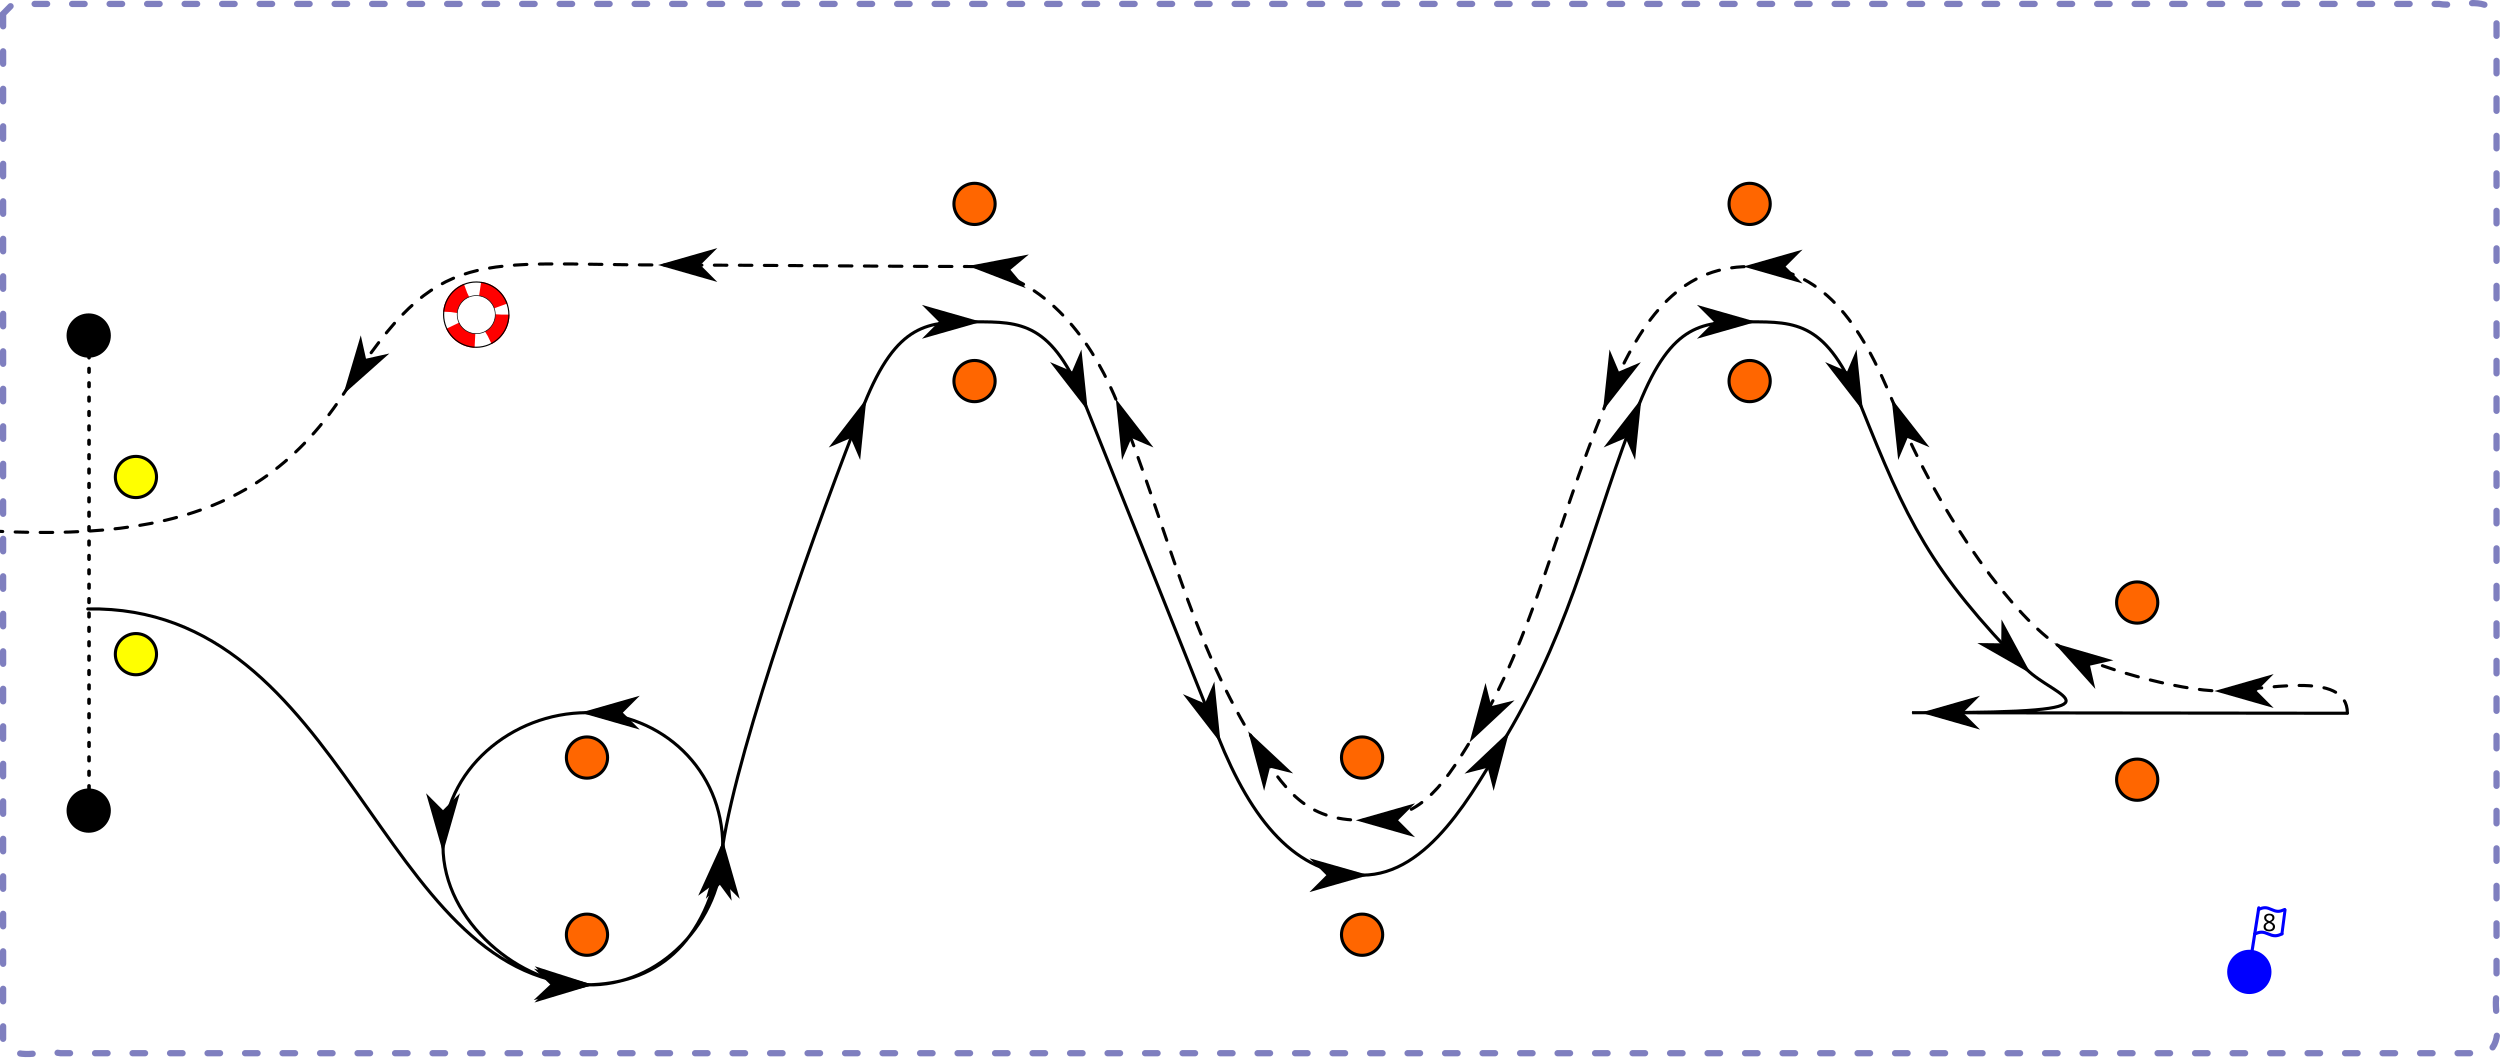
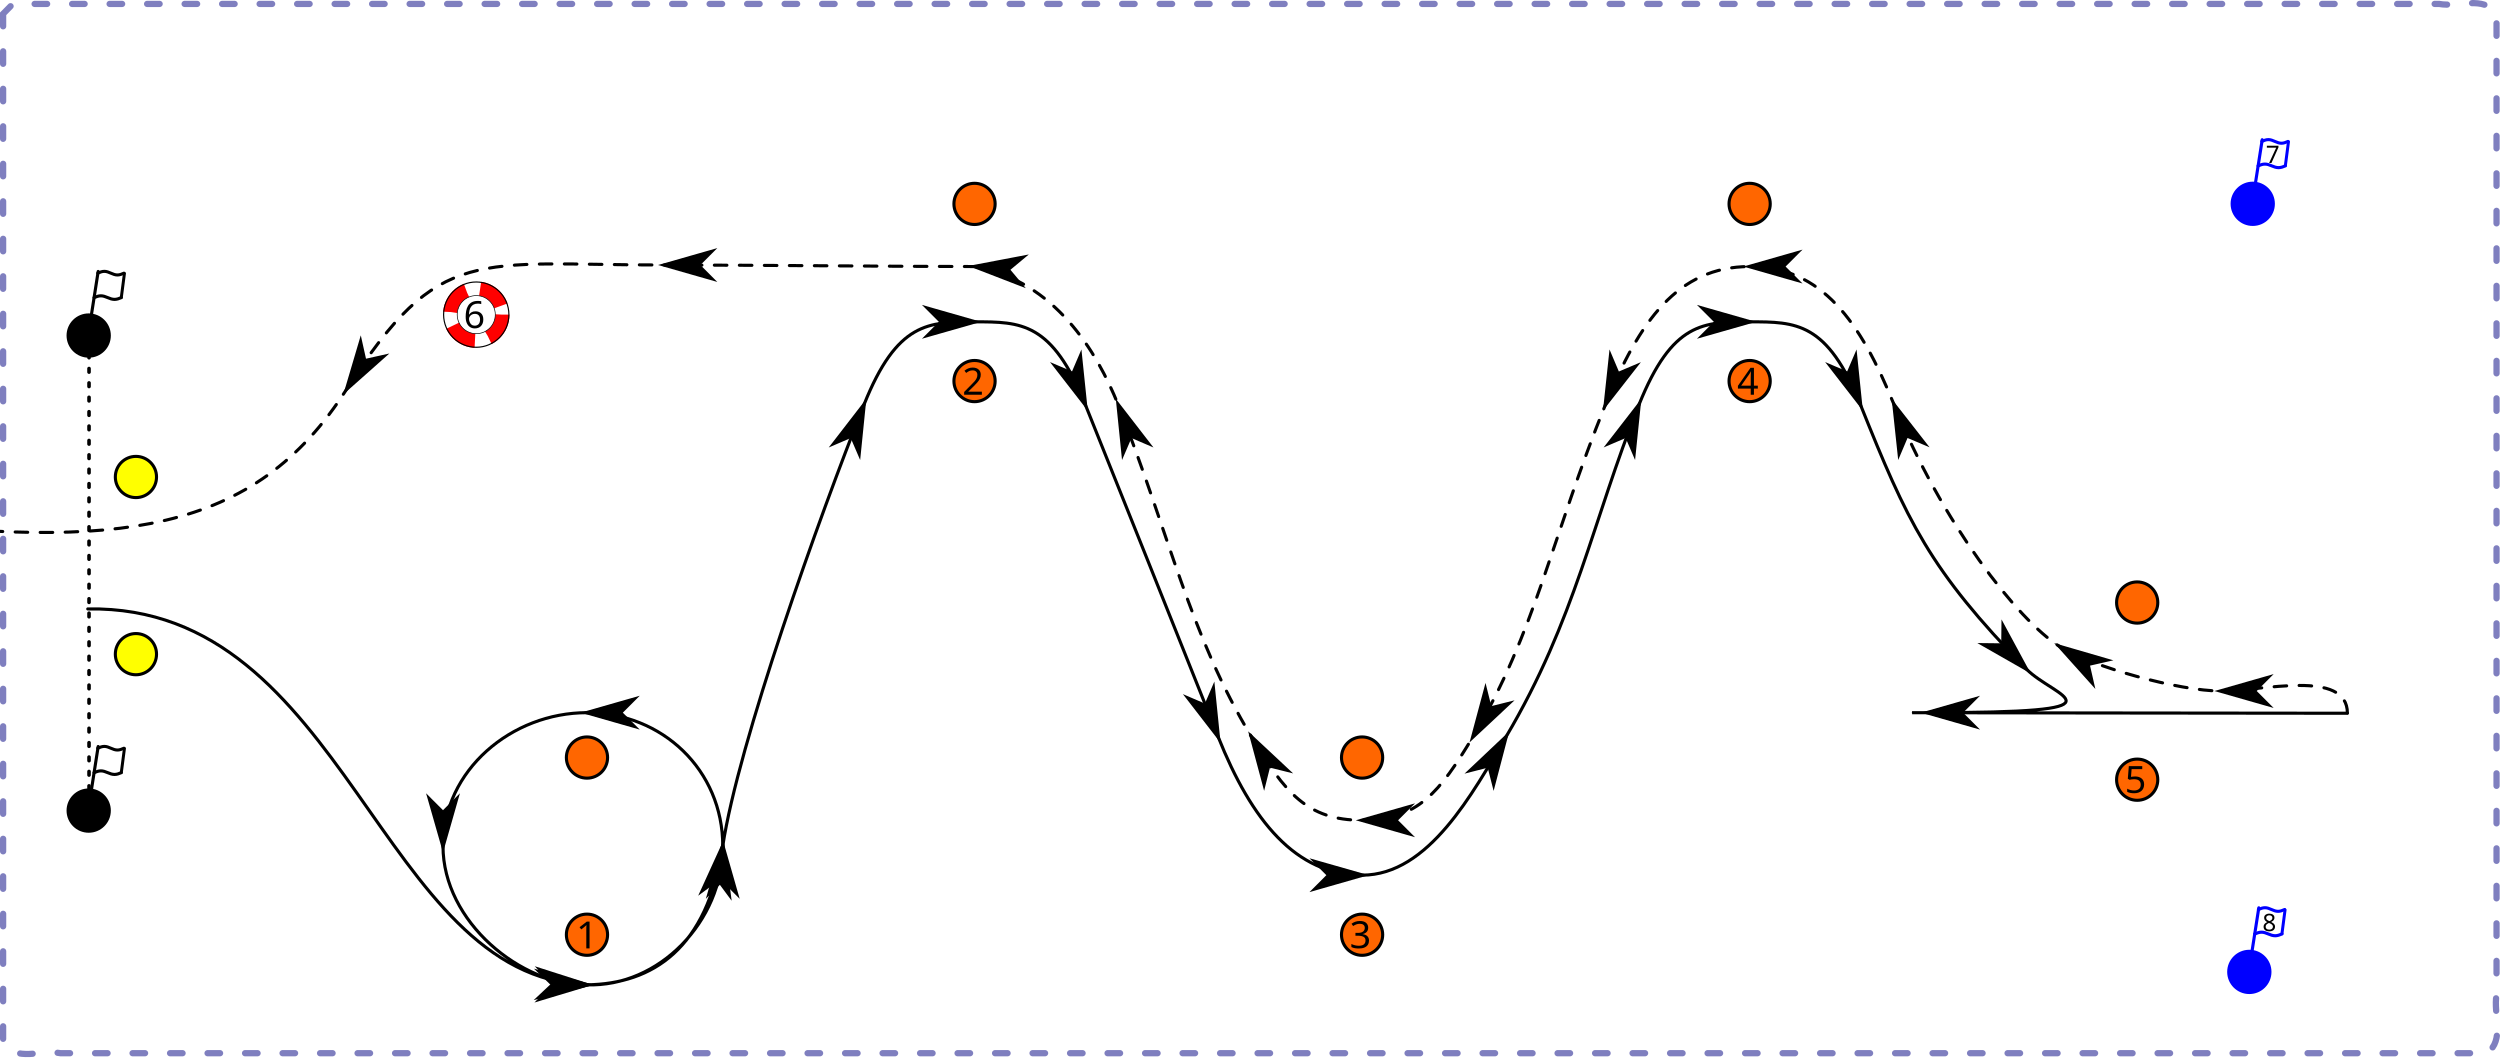
<svg xmlns="http://www.w3.org/2000/svg" version="1.0" id="svg3641" height="360.829" width="853.326" style="enable-background:new" xml:space="preserve">
  <defs id="arrows">
    <marker id="RazorWire" refX="0" refY="0" orient="auto" style="overflow:visible">
      <path id="path5527" style="fill:#34ff00;fill-opacity:1;fill-rule:evenodd;stroke:#34ff00;stroke-width:0.085pt;stroke-opacity:1" d="M 0.019,-0.632 V 0.595 L -6.621,2.568 H 9.113 L 2.979,0.595 V -0.632 L 9.166,-2.472 H -6.594 Z" />
    </marker>
    <marker orient="auto" refY="0" refX="0" id="Scissors" style="overflow:visible">
      <path id="schere" d="M 9.696,-3.847 C 8.661,-5.095 6.794,-5.052 5.4,-4.515 l -8.76,3.283 c -2.548,-1.394 -5.065,-0.995 -5.065,-1.673 0,-0.53 0.487,-0.414 0.414,-1.795 -0.07,-1.326 -1.454,-2.307 -2.763,-2.22 -1.309,-0.008 -2.666,0.995 -2.678,2.379 -0.098,1.393 1.074,2.688 2.461,2.779 1.624,0.242 4.499,-0.742 5.848,1.676 C -6.148,1.766 -7.931,1.771 -9.543,1.679 -10.882,1.602 -12.489,1.985 -13.128,3.301 c -0.617,1.261 -0.012,3.056 1.405,3.442 1.43,0.525 3.393,-0.138 3.733,-1.782 0.262,-1.267 -0.635,-1.862 -0.291,-2.322 0.26,-0.347 1.91,-0.146 4.85,-1.466 L 6.055,4.515 C 7.253,4.85 8.718,4.839 9.78,3.66 L -0.055,-0.057 Z M -9.832,-5.874 c 1.381,0.771 1.268,2.862 -0.167,3.268 -1.298,0.452 -2.956,-0.81 -2.542,-2.216 0.242,-1.154 1.764,-1.579 2.709,-1.052 z m 0.06,8.552 c 1.441,0.532 1.196,2.97 -0.269,3.298 -0.972,0.337 -2.361,-0.148 -2.459,-1.293 -0.189,-1.392 1.446,-2.65 2.728,-2.005 z" style="fill:#34ff00;fill-opacity:1;stroke:#34ff00;stroke-width:1.067;stroke-opacity:1" />
    </marker>
    <marker orient="auto" refY="0" refX="0" id="Legs" style="overflow:visible">
      <g id="g5494" transform="scale(-0.7)" style="fill:#34ff00;fill-opacity:1;stroke:#34ff00;stroke-opacity:1">
        <g id="g5496" transform="matrix(0,-1,-1,0,22.0892,22.73484)" style="fill:#34ff00;fill-opacity:1;stroke:#34ff00;stroke-opacity:1">
          <path id="path5498" d="m 22.636,22.054 c -7.371,5.036 -2.618,7.047 -6.23,14.339" style="fill:#34ff00;fill-opacity:1;fill-rule:evenodd;stroke:#34ff00;stroke-width:1.067pt;stroke-opacity:1" />
          <path id="path5500" d="m 22.825,21.918 c -1.451,8.904 3.772,9.355 4.805,14.747" style="fill:#34ff00;fill-opacity:1;fill-rule:evenodd;stroke:#34ff00;stroke-width:1.067pt;stroke-opacity:1" />
        </g>
        <path id="path5502" d="m -15.029,-7.181 -0.984,4.313 4.227,-1.305 z" style="fill:#34ff00;fill-opacity:1;fill-rule:evenodd;stroke:#34ff00;stroke-width:1.067pt;stroke-opacity:1" />
        <path id="path5504" d="m -16.23,4.861 1.999,3.946 2.418,-3.704 z" style="fill:#34ff00;fill-opacity:1;fill-rule:evenodd;stroke:#34ff00;stroke-width:1.067pt;stroke-opacity:1" />
      </g>
    </marker>
    <linearGradient id="linearGradient5477">
      <stop style="stop-color:#57e307;stop-opacity:1;" offset="0" id="stop5479" />
    </linearGradient>
    <marker style="overflow:visible" id="Arrow1Lend" refX="0" refY="0" orient="auto">
      <path style="fill-rule:evenodd;stroke:#000000;stroke-width:0.853pt;marker-start:none" d="M -10.667,0 -14.933,4.267 0,0 -14.933,-4.267 Z" id="path3104" />
    </marker>
    <marker style="overflow:visible" id="Arrow1Lstart" refX="0" refY="0" orient="auto">
      <path style="fill-rule:evenodd;stroke:#000000;stroke-width:0.853pt;marker-start:none" d="M 10.667,0 14.933,-4.267 0,0 14.933,4.267 Z" id="path3282" />
    </marker>
    <marker style="overflow:visible" id="Arrow1Lstart-7" refX="0" refY="0" orient="auto">
      <path style="fill-rule:evenodd;stroke:#000000;stroke-width:0.853pt;marker-start:none" d="M 10.667,0 14.933,-4.267 0,0 14.933,4.267 Z" id="path3282-4" />
    </marker>
    <marker style="overflow:visible" id="Arrow1Lend-6" refX="0" refY="0" orient="auto">
      <path style="fill-rule:evenodd;stroke:#000000;stroke-width:0.853pt;marker-start:none" d="M -10.667,0 -14.933,4.267 0,0 -14.933,-4.267 Z" id="path3104-0" />
    </marker>
  </defs>
  <g transform="translate(-215.4445,-435.3955)" style="display:inline" id="Parcours">
    <defs id="defs2076" />
    <g id="g1" />
    <g id="layer6" style="display:inline">
      <g transform="translate(18.94796,85.04597)" id="Zeitnahme" style="display:inline">
        <g id="g13156" transform="translate(-177.6378,-94.48819)">
          <path style="fill:#000000;fill-opacity:1;stroke:#000000;stroke-width:1.762" d="m 411.087,559.37 c 0,-3.685 -2.986,-6.678 -6.678,-6.678 -3.683,0 -6.678,2.987 -6.678,6.678 0,3.685 2.987,6.678 6.678,6.678 3.685,0 6.678,-2.987 6.678,-6.678 z" id="path13158" />
        </g>
        <g id="g13172" transform="translate(-177.6378,67.66194)">
          <path style="fill:#000000;fill-opacity:1;stroke:#000000;stroke-width:1.762" d="m 411.087,559.37 c 0,-3.685 -2.986,-6.678 -6.678,-6.678 -3.683,0 -6.678,2.987 -6.678,6.678 0,3.685 2.987,6.678 6.678,6.678 3.685,0 6.678,-2.987 6.678,-6.678 z" id="path13174" />
        </g>
        <path style="fill:none;stroke:#000000;stroke-width:1.228;stroke-linecap:round;stroke-linejoin:miter;stroke-miterlimit:4;stroke-dasharray:1.228, 3.684;stroke-dashoffset:0;stroke-opacity:1" d="m 226.886,466.315 c 0,23.379 0,46.759 0,70.138 0,19.991 0,67.885 0,87.271" id="path14169" />
      </g>
      <g transform="translate(113.4362,157.2769)" id="Tor1" style="display:inline;fill:#ff6600">
        <path style="fill:#ff6600;stroke:#000000;stroke-width:1.056" d="m 309.393,536.693 c 0,-3.883 -3.149,-7.032 -7.031,-7.032 -3.881,0 -7.031,3.148 -7.031,7.032 0,3.883 3.15,7.031 7.031,7.031 3.882,0 7.031,-3.147 7.031,-7.031 z" id="Tor1_innen" />
        <path style="fill:#ff6600;stroke:#000000;stroke-width:1.056" d="m 309.393,597.166 c 0,-3.883 -3.149,-7.032 -7.031,-7.032 -3.881,0 -7.031,3.148 -7.031,7.032 0,3.883 3.15,7.031 7.031,7.031 3.882,0 7.031,-3.147 7.031,-7.031 z" id="Tor1_aussen" />
      </g>
      <g transform="translate(226.8221,-31.69941)" id="Tor2" style="display:inline;fill:#ff6600">
        <path style="fill:#ff6600;stroke:#000000;stroke-width:1.056" d="m 328.291,536.693 c 0,-3.883 -3.149,-7.032 -7.031,-7.032 -3.881,0 -7.031,3.148 -7.031,7.032 0,3.883 3.15,7.031 7.031,7.031 3.882,0 7.031,-3.147 7.031,-7.031 z" id="Tor2_aussen" />
        <path style="fill:#ff6600;stroke:#000000;stroke-width:1.056" d="m 328.291,597.166 c 0,-3.883 -3.149,-7.032 -7.031,-7.032 -3.881,0 -7.031,3.148 -7.031,7.032 0,3.883 3.15,7.031 7.031,7.031 3.882,0 7.031,-3.147 7.031,-7.031 z" id="Tor2_innen" />
      </g>
      <g transform="translate(340.2078,157.2769)" id="Tor3" style="display:inline;fill:#ff6600">
        <path style="fill:#ff6600;stroke:#000000;stroke-width:1.056" d="m 347.189,536.693 c 0,-3.883 -3.149,-7.032 -7.031,-7.032 -3.881,0 -7.031,3.148 -7.031,7.032 0,3.883 3.15,7.031 7.031,7.031 3.882,0 7.031,-3.147 7.031,-7.031 z" id="Tor3_innen" />
        <path style="fill:#ff6600;stroke:#000000;stroke-width:1.056" d="m 347.189,597.166 c 0,-3.883 -3.149,-7.032 -7.031,-7.032 -3.881,0 -7.031,3.148 -7.031,7.032 0,3.883 3.15,7.031 7.031,7.031 3.882,0 7.031,-3.147 7.031,-7.031 z" id="Tor3_aussen" />
      </g>
      <g transform="translate(453.5935,-31.69941)" id="Tor4" style="display:inline;fill:#ff6600">
        <path style="fill:#ff6600;stroke:#000000;stroke-width:1.056" d="m 366.086,536.693 c 0,-3.883 -3.149,-7.032 -7.031,-7.032 -3.881,0 -7.031,3.148 -7.031,7.032 0,3.883 3.15,7.031 7.031,7.031 3.882,0 7.031,-3.147 7.031,-7.031 z" id="Tor4_aussen" />
        <path style="fill:#ff6600;stroke:#000000;stroke-width:1.056" d="m 366.086,597.166 c 0,-3.883 -3.149,-7.032 -7.031,-7.032 -3.881,0 -7.031,3.148 -7.031,7.032 0,3.883 3.15,7.031 7.031,7.031 3.882,0 7.031,-3.147 7.031,-7.031 z" id="Tor4_innen" />
      </g>
      <g transform="translate(566.9793,104.3635)" id="Tor5" style="display:inline;fill:#ff6600">
        <path style="fill:#ff6600;stroke:#000000;stroke-width:1.056" d="m 384.984,536.693 c 0,-3.883 -3.149,-7.032 -7.031,-7.032 -3.881,0 -7.031,3.148 -7.031,7.032 0,3.883 3.15,7.031 7.031,7.031 3.882,0 7.031,-3.147 7.031,-7.031 z" id="Tor5_oben" />
        <path style="fill:#ff6600;stroke:#000000;stroke-width:1.056" d="m 384.984,597.166 c 0,-3.883 -3.149,-7.032 -7.031,-7.032 -3.881,0 -7.031,3.148 -7.031,7.032 0,3.883 3.15,7.031 7.031,7.031 3.882,0 7.031,-3.147 7.031,-7.031 z" id="Tor5_unten" />
      </g>
      <g transform="translate(18.94796,138.3793)" id="Schikane" style="display:inline">
        <g style="fill:none" id="Ring">
          <ellipse id="path8826" style="fill:none;stroke:#ff0000;stroke-width:4.821;stroke-linecap:butt;stroke-linejoin:round;stroke-miterlimit:4;stroke-dasharray:9.643, 4.821;stroke-dashoffset:0;stroke-opacity:1" cx="359.055" cy="404.409" rx="8.928" ry="8.928" />
          <ellipse style="display:inline;fill:none;stroke:#000000;stroke-width:0.229;stroke-linecap:round;stroke-linejoin:round;stroke-miterlimit:4;stroke-dasharray:none;stroke-dashoffset:0;stroke-opacity:1" id="path3620" cx="359.055" cy="404.409" rx="6.5" ry="6.5" />
          <ellipse style="display:inline;fill:none;stroke:#000000;stroke-width:0.393;stroke-linecap:round;stroke-linejoin:round;stroke-miterlimit:4;stroke-dasharray:none;stroke-dashoffset:0;stroke-opacity:1" id="path2733" cx="359.055" cy="404.409" rx="11.142" ry="11.142" />
        </g>
      </g>
      <g transform="translate(-40.52031,61.51377)" id="Start+Ziel" style="display:inline">
        <path style="fill:#ffff00;stroke:#000000;stroke-width:1.056" d="m 309.393,536.693 c 0,-3.883 -3.149,-7.032 -7.031,-7.032 -3.881,0 -7.031,3.148 -7.031,7.032 0,3.883 3.15,7.031 7.031,7.031 3.882,0 7.031,-3.147 7.031,-7.031 z" id="Tor1_innen-7" />
        <path style="fill:#ffff00;stroke:#000000;stroke-width:1.056" d="m 309.393,597.166 c 0,-3.883 -3.149,-7.032 -7.031,-7.032 -3.881,0 -7.031,3.148 -7.031,7.032 0,3.883 3.15,7.031 7.031,7.031 3.882,0 7.031,-3.147 7.031,-7.031 z" id="Tor1_aussen-3" />
      </g>
    </g>
  </g>
+   <g transform="translate(-215.4445,-435.3955)" style="display:inline" id="ParcoursLabel">
+     <defs id="defs2832" />
+     <g id="g3113" style="display:inline">
+       <text xml:space="preserve" style="font-style:normal;font-weight:normal;font-size:12.8px;line-height:0%;font-family:'Arial Black';display:inline;fill:#000000;fill-opacity:1;stroke:none;stroke-width:1.067" x="373.691" y="547.37" id="text3034">
+         <tspan id="tspan3032" x="373.691" y="547.37" style="font-size:12.8px;line-height:1.25;stroke-width:1.067">6</tspan>
+       </text>
+       <text xml:space="preserve" style="font-style:normal;font-weight:normal;font-size:12.8px;line-height:0%;font-family:'Arial Black';display:inline;fill:#000000;fill-opacity:1;stroke:none;stroke-width:1.067" x="412.13" y="759.102" id="text3038">
+         <tspan id="tspan3036" x="412.13" y="759.102" style="font-size:12.8px;line-height:1.25;stroke-width:1.067">1</tspan>
+       </text>
+       <text xml:space="preserve" style="font-style:normal;font-weight:normal;font-size:12.8px;line-height:0%;font-family:'Arial Black';display:inline;fill:#000000;fill-opacity:1;stroke:none;stroke-width:1.067" x="808.383" y="570.125" id="text3042">
+         <tspan id="tspan3040" x="808.383" y="570.125" style="font-size:12.8px;line-height:1.25;stroke-width:1.067">4</tspan>
+       </text>
+       <text xml:space="preserve" style="font-style:normal;font-weight:normal;font-size:12.8px;line-height:0%;font-family:'Arial Black';display:inline;fill:#000000;fill-opacity:1;stroke:none;stroke-width:1.067" x="940.704" y="706.032" id="text3046">
+         <tspan id="tspan3044" x="940.704" y="706.032" style="font-size:12.8px;line-height:1.25;stroke-width:1.067">5</tspan>
+       </text>
+       <text xml:space="preserve" style="font-style:normal;font-weight:normal;font-size:12.8px;line-height:0%;font-family:'Arial Black';display:inline;fill:#000000;fill-opacity:1;stroke:none;stroke-width:1.067" x="676.131" y="759.024" id="text3050">
+         <tspan id="tspan3048" x="676.131" y="759.024" style="font-size:12.8px;line-height:1.25;stroke-width:1.067">3</tspan>
+       </text>
+       <g transform="translate(579.9631,-35.51099)" id="g3068" style="display:inline">
+         <path id="path3052" d="m 411.087,540.472 c 0,-3.685 -2.986,-6.678 -6.678,-6.678 -3.683,0 -6.678,2.987 -6.678,6.678 0,3.685 2.987,6.678 6.678,6.678 3.685,0 6.678,-2.987 6.678,-6.678 z" style="fill:#0000ff;fill-opacity:1;stroke:#0000ff;stroke-width:1.762" />
+         <g style="stroke:#0000ff" id="g3062">
+           <path id="path3054" d="m 407.511,519.18 c 0.372,-0.161 0.745,-0.325 1.117,-0.438 0.372,-0.114 0.744,-0.181 1.117,-0.181 0.372,0 0.744,0.063 1.117,0.181 0.372,0.113 0.744,0.273 1.116,0.438 0.369,0.16 0.745,0.321 1.117,0.434 0.369,0.114 0.745,0.181 1.117,0.181 0.368,0 0.745,-0.064 1.117,-0.181 0.368,-0.113 0.744,-0.274 1.117,-0.434" style="fill:none;stroke:#0000ff;stroke-width:1.052;stroke-linecap:round;stroke-linejoin:round" />
+           <path id="path3056" d="m 407.643,518.601 -2.7,17.3 v 0.258 0" style="fill:none;stroke:#0000ff;stroke-width:1.067;stroke-linecap:round;stroke-linejoin:round" />
+           <path id="path3058" d="m 406.246,527.522 c 0.384,-0.158 0.775,-0.317 1.163,-0.429 0.383,-0.113 0.775,-0.179 1.163,-0.179 0.383,0 0.774,0.062 1.163,0.179 0.387,0.112 0.774,0.271 1.163,0.429 0.387,0.159 0.774,0.317 1.162,0.433 0.388,0.109 0.775,0.175 1.163,0.175 0.388,0 0.775,-0.062 1.163,-0.175 0.387,-0.112 0.775,-0.271 1.163,-0.433" style="fill:none;stroke:#0000ff;stroke-width:1.067;stroke-linecap:round;stroke-linejoin:round" />
+           <path id="path3060" d="m 416.604,519.31 -1.039,7.969 v 0.12 0" style="fill:none;stroke:#0000ff;stroke-width:1.024;stroke-linecap:round" />
+         </g>
+         <text xml:space="preserve" style="font-style:normal;font-weight:normal;font-size:12.8px;line-height:0%;font-family:'Arial Black';fill:#000000;fill-opacity:1;stroke:none;stroke-width:1.067" x="408.873" y="526.543" id="text3066">
+           <tspan id="tspan3064" x="408.873" y="526.543" style="font-size:8.242px;line-height:1.25;stroke-width:1.067">7</tspan>
+         </text>
+       </g>
+       <text xml:space="preserve" style="font-style:normal;font-weight:normal;font-size:12.8px;line-height:0%;font-family:'Arial Black';display:inline;fill:#000000;fill-opacity:1;stroke:none;stroke-width:1.067" x="543.926" y="570.125" id="text3090">
+         <tspan id="tspan3088" x="543.926" y="570.125" style="font-size:12.8px;line-height:1.25;stroke-width:1.067">2</tspan>
+       </text>
+       <g id="g3100">
+         <path id="path3092" d="m 248.821,528.636 c 0.372,-0.161 0.745,-0.325 1.117,-0.438 0.372,-0.114 0.744,-0.181 1.117,-0.181 0.372,0 0.744,0.063 1.117,0.181 0.372,0.113 0.744,0.273 1.116,0.438 0.369,0.16 0.745,0.321 1.117,0.434 0.369,0.114 0.745,0.181 1.117,0.181 0.368,0 0.745,-0.064 1.117,-0.181 0.368,-0.113 0.744,-0.274 1.117,-0.434" style="display:inline;fill:none;stroke:#000000;stroke-width:1.052;stroke-linecap:round;stroke-linejoin:round" />
+         <path id="path3094" d="m 248.953,528.057 -2.7,17.3 v 0.258 0" style="display:inline;fill:none;stroke:#000000;stroke-width:1.067;stroke-linecap:round;stroke-linejoin:round" />
+         <path id="path3096" d="m 247.556,536.977 c 0.384,-0.158 0.775,-0.317 1.163,-0.429 0.383,-0.113 0.775,-0.179 1.163,-0.179 0.383,0 0.774,0.062 1.163,0.179 0.387,0.112 0.774,0.271 1.163,0.429 0.387,0.159 0.774,0.317 1.162,0.433 0.388,0.109 0.775,0.175 1.163,0.175 0.388,0 0.775,-0.062 1.163,-0.175 0.387,-0.112 0.775,-0.271 1.163,-0.433" style="display:inline;fill:none;stroke:#000000;stroke-width:1.067;stroke-linecap:round;stroke-linejoin:round" />
+         <path id="path3098" d="m 257.914,528.766 -1.039,7.969 v 0.12 0" style="display:inline;fill:none;stroke:#000000;stroke-width:1.024;stroke-linecap:round" />
+       </g>
+       <g id="g3111">
+         <path id="path3102" d="m 248.821,690.786 c 0.372,-0.161 0.745,-0.325 1.117,-0.438 0.372,-0.114 0.744,-0.181 1.117,-0.181 0.372,0 0.744,0.063 1.117,0.181 0.372,0.113 0.744,0.273 1.116,0.438 0.369,0.16 0.745,0.321 1.117,0.434 0.369,0.114 0.745,0.181 1.117,0.181 0.368,0 0.745,-0.064 1.117,-0.181 0.368,-0.113 0.744,-0.274 1.117,-0.434" style="display:inline;fill:none;stroke:#000000;stroke-width:1.052;stroke-linecap:round;stroke-linejoin:round" />
+         <path id="path3105" d="m 248.953,690.207 -2.7,17.3 v 0.258 0" style="display:inline;fill:none;stroke:#000000;stroke-width:1.067;stroke-linecap:round;stroke-linejoin:round" />
+         <path id="path3107" d="m 247.556,699.127 c 0.384,-0.158 0.775,-0.317 1.163,-0.429 0.383,-0.113 0.775,-0.179 1.163,-0.179 0.383,0 0.774,0.062 1.163,0.179 0.387,0.112 0.774,0.271 1.163,0.429 0.387,0.159 0.774,0.317 1.162,0.433 0.388,0.109 0.775,0.175 1.163,0.175 0.388,0 0.775,-0.062 1.163,-0.175 0.387,-0.112 0.775,-0.271 1.163,-0.433" style="display:inline;fill:none;stroke:#000000;stroke-width:1.067;stroke-linecap:round;stroke-linejoin:round" />
+         <path id="path3109" d="m 257.914,690.916 -1.039,7.969 v 0.12 0" style="display:inline;fill:none;stroke:#000000;stroke-width:1.024;stroke-linecap:round" />
+       </g>
+     </g>
+   </g>
  <g transform="translate(363.3543,-208.7303)" id="SpeedbojeKlasse7" style="display:inline;enable-background:new">
    <path id="path2174" d="m 411.087,540.472 c 0,-3.685 -2.986,-6.678 -6.678,-6.678 -3.683,0 -6.678,2.987 -6.678,6.678 0,3.685 2.987,6.678 6.678,6.678 3.685,0 6.678,-2.987 6.678,-6.678 z" style="fill:#0000ff;fill-opacity:1;stroke:#0000ff;stroke-width:1.762" />
    <g style="fill:none;stroke:#0000ff" id="g2184">
      <path id="path2176" d="m 407.511,519.18 c 0.372,-0.161 0.745,-0.325 1.117,-0.438 0.372,-0.114 0.744,-0.181 1.117,-0.181 0.372,0 0.744,0.063 1.117,0.181 0.372,0.113 0.744,0.273 1.116,0.438 0.369,0.16 0.745,0.321 1.117,0.434 0.369,0.114 0.745,0.181 1.117,0.181 0.368,0 0.745,-0.064 1.117,-0.181 0.368,-0.113 0.744,-0.274 1.117,-0.434" style="fill:none;stroke:#0000ff;stroke-width:1.052;stroke-linecap:round;stroke-linejoin:round" />
      <path id="path2178" d="m 407.643,518.601 -2.7,17.3 v 0.258 0" style="fill:none;stroke:#0000ff;stroke-width:1.067;stroke-linecap:round;stroke-linejoin:round" />
      <path id="path2180" d="m 406.246,527.522 c 0.384,-0.158 0.775,-0.317 1.163,-0.429 0.383,-0.113 0.775,-0.179 1.163,-0.179 0.383,0 0.774,0.062 1.163,0.179 0.387,0.112 0.774,0.271 1.163,0.429 0.387,0.159 0.774,0.317 1.162,0.433 0.388,0.109 0.775,0.175 1.163,0.175 0.388,0 0.775,-0.062 1.163,-0.175 0.387,-0.112 0.775,-0.271 1.163,-0.433" style="fill:none;stroke:#0000ff;stroke-width:1.067;stroke-linecap:round;stroke-linejoin:round" />
      <path id="path2182" d="m 416.604,519.31 -1.039,7.969 v 0.12 0" style="fill:none;stroke:#0000ff;stroke-width:1.024;stroke-linecap:round" />
    </g>
    <text xml:space="preserve" style="font-style:normal;font-weight:normal;font-size:12.8px;line-height:0%;font-family:'Arial Black';fill:#000000;fill-opacity:1;stroke:none;stroke-width:1.067" x="408.873" y="526.543" id="text2188">
      <tspan id="tspan2186" x="408.873" y="526.543" style="font-size:8.242px;line-height:1.25;stroke-width:1.067">8</tspan>
    </text>
  </g>
  <g transform="translate(-215.4445,-435.3955)" style="display:inline" id="Klasse4">
    <text id="text3611" y="328.002" x="595.582" style="font-style:normal;font-weight:normal;font-size:12.8px;line-height:0%;font-family:Verdana;text-align:center;text-anchor:middle;display:inline;fill:#000000;fill-opacity:1;stroke:none;stroke-width:1.067" xml:space="preserve">
      <tspan style="font-weight:bold;font-size:38.4px;line-height:1.25;text-align:center;text-anchor:middle;stroke-width:1.067" y="328.002" x="595.582" id="tspan3613">DMYV-Jugend</tspan>
      <tspan id="tspan3615" style="font-weight:bold;font-size:38.4px;line-height:1.25;text-align:center;text-anchor:middle;stroke-width:1.067" y="376.002" x="595.582">Motorboot-Slalom</tspan>
      <tspan style="font-weight:bold;font-size:38.4px;line-height:1.25;text-align:center;text-anchor:middle;stroke-width:1.067" id="tspan3617" y="424.002" x="595.582">Klasse 4</tspan>
    </text>
    <text id="text3707" y="876.114" x="243.389" style="font-style:normal;font-weight:normal;font-size:12.8px;line-height:0%;font-family:Verdana;display:inline;fill:#000000;fill-opacity:1;stroke:none;stroke-width:1.067" xml:space="preserve">
      <tspan id="tspan3709" y="876.114" x="243.389" style="font-size:19.2px;line-height:1.25;stroke-width:1.067">Ablegen - Startlinie - schnelle Umkreisung des Tores 1 (Tor 1 bleibt an der Backbordseite!) -</tspan>
      <tspan id="tspan3711" y="900.114" x="243.389" style="font-size:19.2px;line-height:1.25;stroke-width:1.067">durch die Tore 2 - 3 - 4 - rückwärts durch das Tor 5 - vorwärts wieder</tspan>
      <tspan id="tspan3713" y="924.114" x="243.389" style="font-size:19.2px;line-height:1.25;stroke-width:1.067">in den Parcours durch die Tonnentore 5 - 4 - 3 - 2 - Schikane an der Tonne 6 - Ziellinie -</tspan>
      <tspan id="tspan3715" y="948.114" x="243.389" style="font-size:19.2px;line-height:1.25;stroke-width:1.067">anlegen und an der Klampe mit Kopfschlag belegen.</tspan>
    </text>
    <path id="path3717" d="m 169.627,612.629 c 85.602,10.59 132.655,5.145 164.181,-44.47 31.526,-49.614 44.196,-42.305 108.461,-42.305 30.484,0 81.366,0.525 105.879,0.525 27.49,5.024 41.683,29.114 48.967,47.167 17.67,44.741 24.342,78.106 45.5,113.367 11.339,18.896 18.902,28.467 37.8,28.467 18.898,0 26.428,-9.571 37.767,-28.467 21.141,-35.231 27.177,-68.776 45.233,-113.367 11.465,-28.313 24.636,-47.167 49.267,-47.167 24.631,0 37.799,18.853 49.267,47.167 16.312,40.274 42.165,73.498 56.53,82.534 11.104,6.984 40.856,15.184 55.013,15.184 13.99,0 43.19,-7.596 43.19,7.587" style="display:inline;fill:none;stroke:#000000;stroke-width:1.067;stroke-linecap:round;stroke-linejoin:round;stroke-miterlimit:4;stroke-dasharray:4.267, 4.267;stroke-dashoffset:0;stroke-opacity:1;marker-start:none;marker-mid:url(#Arrow1Lstart);marker-end:none" />
    <path id="path3719" d="m 1016.681,678.851 c 0,0 -181.32,-0.198 -143.404,-0.198 71.653,0 43.372,-5.128 33.803,-14.92 -33.088,-33.861 -40.728,-50.553 -56.6,-90.187 -11.339,-28.313 -22.06,-28.3 -37.8,-28.3 -15.74,0 -26.461,-0.013 -37.8,28.3 -15.842,39.558 -21.656,73.302 -45.4,113.367 -11.287,19.045 -26.36,47.188 -49.067,47.2 -22.707,0.011 -37.81,-18.722 -49.167,-47.2 -17.25,-43.257 -29.469,-73.822 -45.333,-113.367 -11.358,-28.313 -22.031,-28.297 -37.767,-28.3 -15.736,-0.003 -26.516,-0.013 -37.8,28.3 -15.198,38.135 -42.926,115.542 -48.2,150.632 -5.274,35.091 -23.93,47.041 -46.349,47.369 -22.419,0.328 -49.143,-21.463 -49.143,-47.369 0,-25.905 23.427,-45.525 49.143,-45.525 25.717,0 46.349,19.62 46.349,45.525 0,25.905 -21.882,48.143 -46.349,47.369 -71.064,-2.249 -81.74,-129.788 -170.394,-128.305" style="display:inline;fill:none;stroke:#000000;stroke-width:1.067;stroke-linecap:round;stroke-linejoin:round;stroke-miterlimit:4;stroke-dashoffset:0;stroke-opacity:1;marker-start:none;marker-mid:url(#Arrow1Lstart);marker-end:none" />
  </g>
  <g id="Export_Area" style="display:inline;opacity:1" transform="translate(-180.8124,-194.4877)">
    <path style="display:inline;opacity:0.5;fill:none;fill-opacity:1;fill-rule:nonzero;stroke:#000080;stroke-width:2.133;stroke-linecap:round;stroke-linejoin:miter;stroke-miterlimit:4;stroke-dasharray:4.267, 8.533;stroke-dashoffset:0;stroke-opacity:1" d="m 181.879,199.201 c 0,117.134 0,234.268 0,351.402 4.38,6.419 13.104,2.145 19.592,3.374 276.059,0 552.117,0 828.176,0 6.295,-4.466 2.103,-13.361 3.309,-19.977 0,-111.6 0,-223.2 0,-334.8 -4.38,-6.419 -13.104,-2.145 -19.592,-3.374 -276.059,0 -552.117,0 -828.176,0 -1.103,1.125 -2.206,2.25 -3.309,3.374 z" id="rect4816" />
    <g id="g2" />
    <g id="g3" />
  </g>
</svg>
